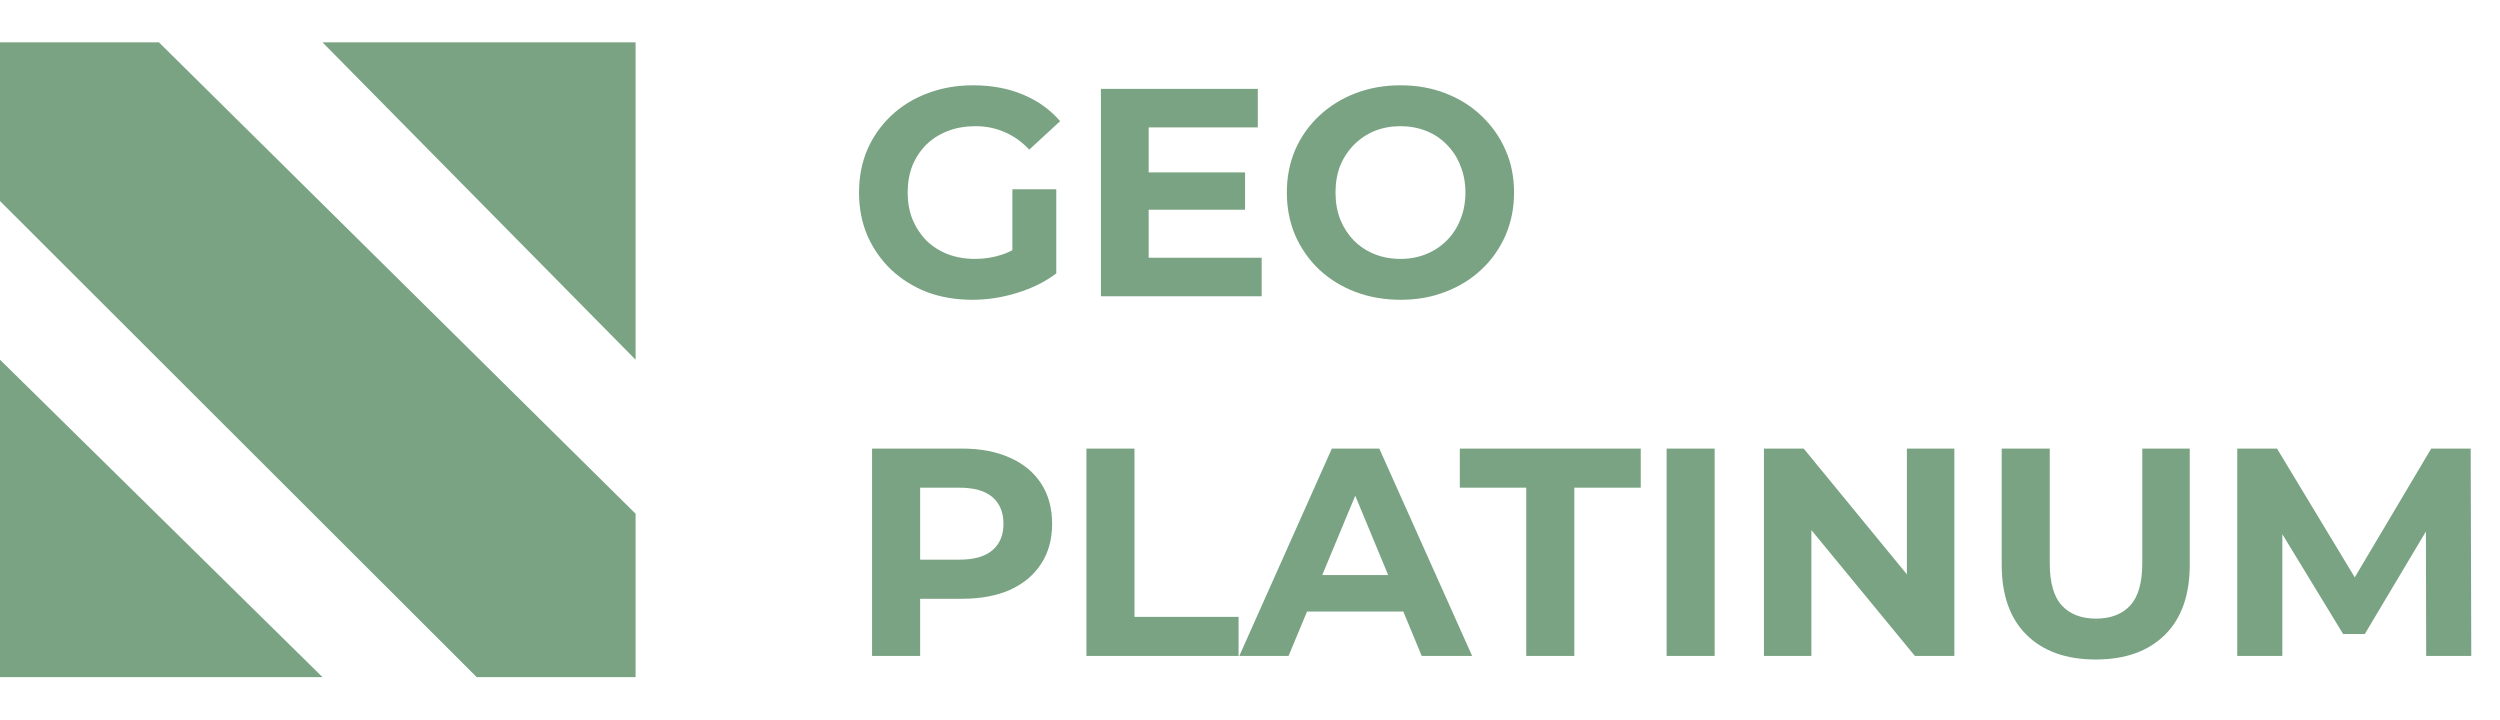
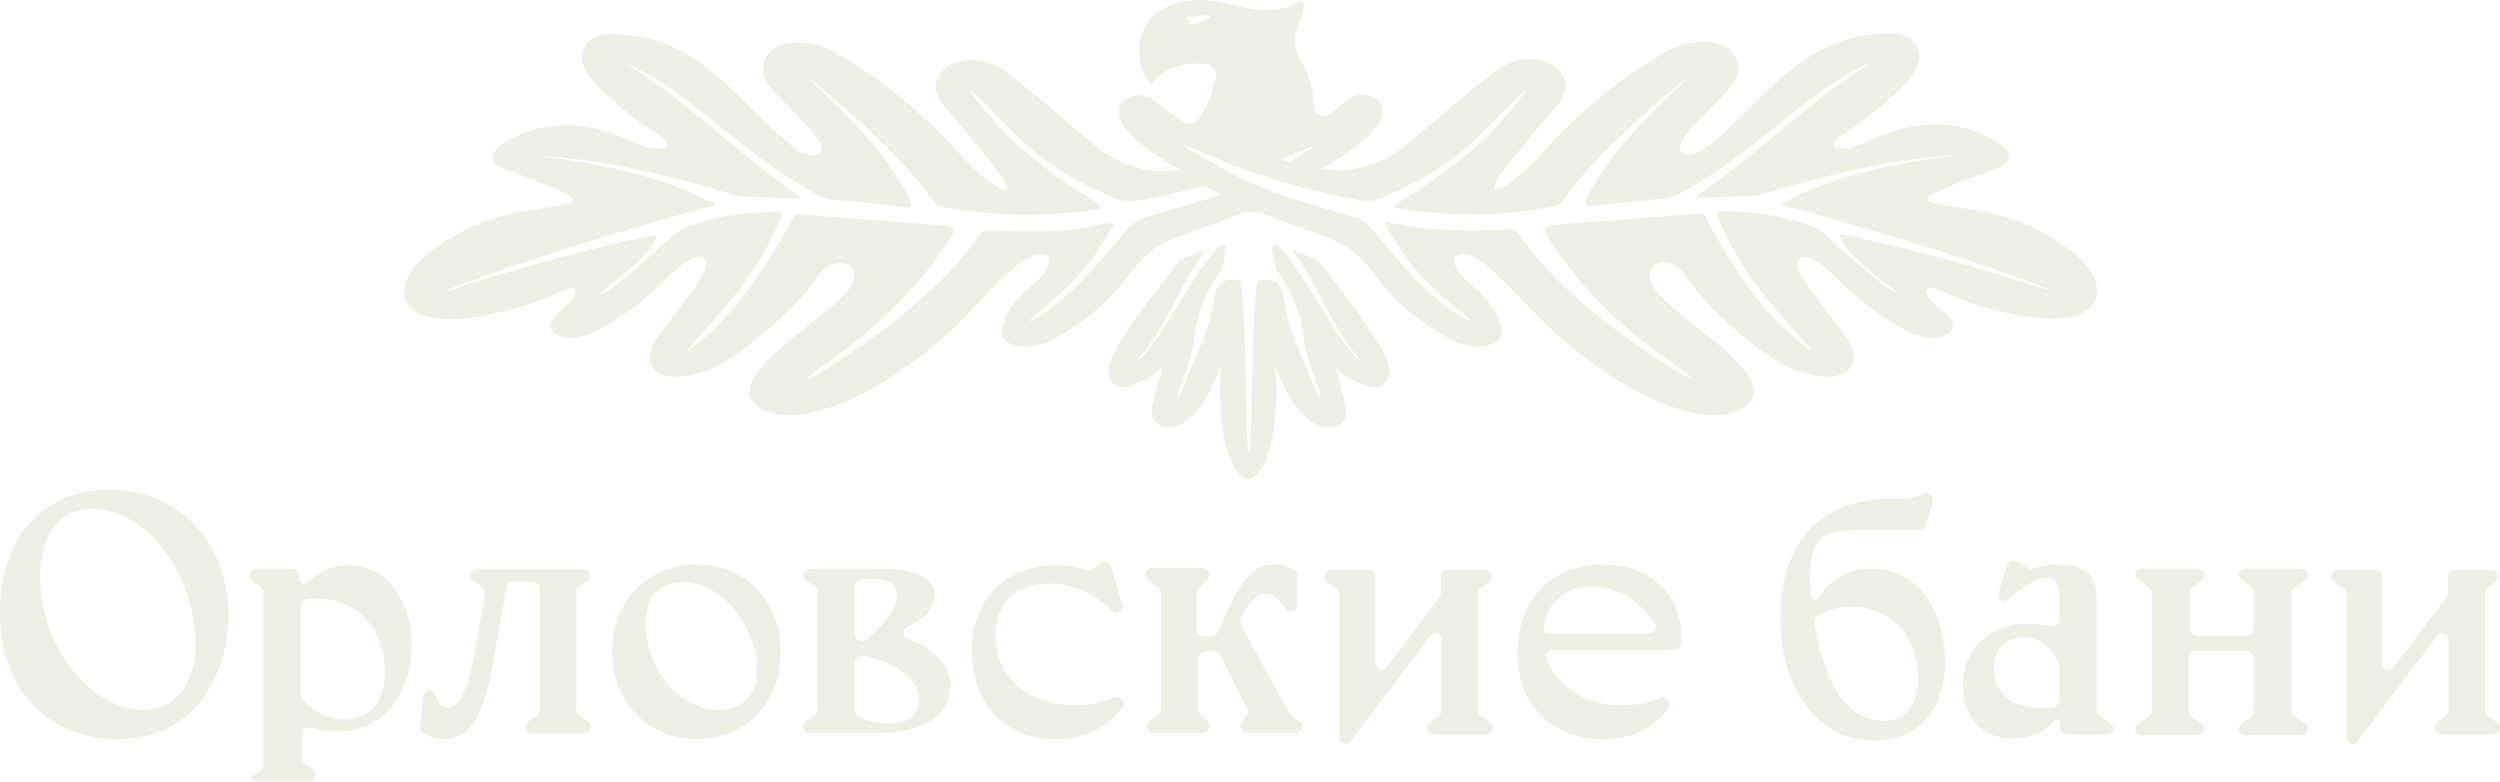
- <svg xmlns="http://www.w3.org/2000/svg" width="139" height="40" viewBox="0 0 139 40" fill="none">
-   <path d="M54.062 16.668C53.149 16.668 52.308 16.525 51.538 16.24C50.78 15.943 50.115 15.526 49.543 14.988C48.982 14.45 48.542 13.819 48.224 13.094C47.916 12.369 47.762 11.573 47.762 10.706C47.762 9.838 47.916 9.042 48.224 8.318C48.542 7.593 48.988 6.961 49.559 6.423C50.131 5.885 50.802 5.474 51.571 5.188C52.341 4.892 53.188 4.743 54.111 4.743C55.134 4.743 56.051 4.914 56.865 5.254C57.69 5.594 58.382 6.088 58.943 6.736L57.228 8.318C56.81 7.878 56.354 7.554 55.859 7.346C55.364 7.126 54.826 7.016 54.243 7.016C53.682 7.016 53.171 7.104 52.709 7.28C52.248 7.456 51.846 7.708 51.505 8.038C51.176 8.367 50.917 8.757 50.73 9.207C50.554 9.657 50.466 10.157 50.466 10.706C50.466 11.244 50.554 11.738 50.73 12.188C50.917 12.638 51.176 13.034 51.505 13.374C51.846 13.703 52.242 13.956 52.693 14.132C53.155 14.307 53.66 14.395 54.21 14.395C54.738 14.395 55.249 14.313 55.744 14.148C56.249 13.973 56.739 13.681 57.212 13.275L58.729 15.202C58.102 15.674 57.371 16.037 56.535 16.289C55.711 16.542 54.886 16.668 54.062 16.668ZM56.288 14.856V10.525H58.729V15.202L56.288 14.856ZM63.668 9.586H69.225V11.661H63.668V9.586ZM63.866 14.329H70.149V16.471H61.21V4.941H69.934V7.082H63.866V14.329ZM77.882 16.668C76.969 16.668 76.123 16.52 75.342 16.223C74.572 15.927 73.902 15.51 73.33 14.972C72.769 14.434 72.329 13.802 72.011 13.078C71.703 12.353 71.549 11.562 71.549 10.706C71.549 9.849 71.703 9.059 72.011 8.334C72.329 7.609 72.775 6.978 73.347 6.44C73.918 5.902 74.589 5.485 75.359 5.188C76.128 4.892 76.964 4.743 77.865 4.743C78.778 4.743 79.613 4.892 80.372 5.188C81.141 5.485 81.807 5.902 82.367 6.44C82.939 6.978 83.384 7.609 83.703 8.334C84.022 9.048 84.181 9.838 84.181 10.706C84.181 11.562 84.022 12.358 83.703 13.094C83.384 13.819 82.939 14.45 82.367 14.988C81.807 15.515 81.141 15.927 80.372 16.223C79.613 16.52 78.783 16.668 77.882 16.668ZM77.865 14.395C78.382 14.395 78.855 14.307 79.284 14.132C79.723 13.956 80.108 13.703 80.438 13.374C80.768 13.045 81.02 12.655 81.197 12.205C81.383 11.754 81.477 11.255 81.477 10.706C81.477 10.157 81.383 9.657 81.197 9.207C81.02 8.757 80.768 8.367 80.438 8.038C80.119 7.708 79.74 7.456 79.3 7.28C78.86 7.104 78.382 7.016 77.865 7.016C77.349 7.016 76.87 7.104 76.43 7.28C76.002 7.456 75.622 7.708 75.293 8.038C74.963 8.367 74.704 8.757 74.517 9.207C74.341 9.657 74.254 10.157 74.254 10.706C74.254 11.244 74.341 11.743 74.517 12.205C74.704 12.655 74.957 13.045 75.276 13.374C75.606 13.703 75.991 13.956 76.43 14.132C76.87 14.307 77.349 14.395 77.865 14.395ZM48.487 36.471V24.941H53.484C54.518 24.941 55.408 25.111 56.156 25.452C56.904 25.781 57.481 26.259 57.888 26.885C58.294 27.511 58.498 28.257 58.498 29.125C58.498 29.981 58.294 30.722 57.888 31.348C57.481 31.974 56.904 32.457 56.156 32.797C55.408 33.127 54.518 33.292 53.484 33.292H49.972L51.159 32.089V36.471H48.487ZM51.159 32.386L49.972 31.117H53.336C54.161 31.117 54.776 30.942 55.183 30.59C55.59 30.239 55.793 29.75 55.793 29.125C55.793 28.488 55.59 27.994 55.183 27.642C54.776 27.291 54.161 27.115 53.336 27.115H49.972L51.159 25.847V32.386ZM60.405 36.471V24.941H63.077V34.296H68.865V36.471H60.405ZM68.905 36.471L74.051 24.941H76.689L81.851 36.471H79.048L74.826 26.292H75.881L71.643 36.471H68.905ZM71.478 34L72.187 31.974H78.124L78.85 34H71.478ZM84.86 36.471V27.115H81.166V24.941H91.226V27.115H87.532V36.471H84.86ZM92.664 36.471V24.941H95.335V36.471H92.664ZM98.075 36.471V24.941H100.285L107.096 33.242H106.024V24.941H108.662V36.471H106.469L99.641 28.169H100.713V36.471H98.075ZM116.522 36.668C114.884 36.668 113.603 36.212 112.68 35.301C111.756 34.39 111.295 33.089 111.295 31.398V24.941H113.966V31.299C113.966 32.397 114.192 33.187 114.642 33.67C115.093 34.154 115.725 34.395 116.539 34.395C117.353 34.395 117.985 34.154 118.435 33.67C118.886 33.187 119.111 32.397 119.111 31.299V24.941H121.75V31.398C121.75 33.089 121.288 34.39 120.365 35.301C119.441 36.212 118.161 36.668 116.522 36.668ZM124.391 36.471V24.941H126.601L131.515 33.078H130.344L135.176 24.941H137.37L137.403 36.471H134.896L134.879 28.779H135.341L131.482 35.252H130.278L126.337 28.779H126.898V36.471H124.391Z" fill="#79A382" />
-   <path d="M35.339 2.353H17.929L35.339 20V2.353Z" fill="#79A382" />
-   <path d="M0 2.353H8.835L35.339 28.564V37.647H26.504L0 11.177V2.353Z" fill="#79A382" />
-   <path d="M0 37.647V20L17.929 37.647H0Z" fill="#79A382" />
+ <svg xmlns="http://www.w3.org/2000/svg" width="160" height="50" viewBox="0 0 160 50" fill="none">
+   <path d="M95.281 46.174L94.778 45.826C94.641 45.739 94.596 45.609 94.596 45.479V37.957C94.596 37.827 94.687 37.697 94.778 37.61L95.281 37.262C95.372 37.175 95.464 37.044 95.464 36.914C95.464 36.653 95.235 36.479 95.007 36.479H92.676C92.402 36.479 92.219 36.653 92.219 36.914V37.957C92.219 38.044 92.173 38.131 92.128 38.218L88.746 42.696C88.654 42.783 88.563 42.87 88.426 42.87C88.197 42.87 88.014 42.696 88.014 42.479V36.914C88.014 36.653 87.786 36.479 87.557 36.479H85.227C84.952 36.479 84.77 36.697 84.77 36.914C84.77 37.088 84.861 37.218 84.998 37.305L85.546 37.653C85.638 37.74 85.729 37.87 85.729 38.001V47.218C85.729 47.435 85.912 47.609 86.141 47.609C86.278 47.609 86.415 47.566 86.461 47.435L91.533 40.696C91.625 40.609 91.716 40.522 91.853 40.522C92.082 40.522 92.265 40.696 92.265 40.914V45.479C92.265 45.609 92.173 45.739 92.082 45.826L91.533 46.218C91.442 46.304 91.351 46.435 91.351 46.566C91.351 46.826 91.579 47 91.808 47H95.098C95.326 47 95.555 46.783 95.555 46.566C95.51 46.391 95.418 46.261 95.281 46.174Z" fill="#F0EFE5" />
+   <path d="M82.624 45.783C82.578 45.739 82.532 45.696 82.487 45.609L79.424 40.001C79.379 39.957 79.379 39.87 79.379 39.783C79.379 39.696 79.379 39.653 79.424 39.566C79.882 38.653 80.293 38.001 80.978 38.001C81.435 38.001 81.801 38.218 82.258 38.957C82.349 39.088 82.441 39.131 82.624 39.131C82.852 39.131 83.035 38.957 83.035 38.74V36.827C83.035 36.653 82.944 36.522 82.806 36.435C82.395 36.218 81.984 36.131 81.481 36.131C80.43 36.131 79.653 36.697 78.556 39.088L77.916 40.479C77.825 40.653 77.688 40.74 77.505 40.74H77.048C76.774 40.74 76.591 40.522 76.591 40.305V37.957C76.591 37.827 76.637 37.74 76.728 37.653L77.276 37.088C77.368 37.001 77.414 36.914 77.414 36.783C77.414 36.522 77.185 36.349 76.957 36.349H73.757C73.484 36.349 73.3 36.566 73.3 36.783C73.3 36.914 73.392 37.044 73.484 37.131L74.123 37.609C74.215 37.697 74.306 37.827 74.306 37.957V45.391C74.306 45.522 74.215 45.652 74.123 45.739L73.575 46.131C73.438 46.218 73.392 46.348 73.392 46.478C73.392 46.739 73.621 46.913 73.849 46.913H76.957C77.231 46.913 77.414 46.696 77.414 46.478C77.414 46.348 77.368 46.218 77.276 46.131L76.82 45.739C76.728 45.652 76.683 45.522 76.683 45.391V42.131C76.683 41.87 76.911 41.696 77.139 41.696H77.688C77.871 41.696 78.053 41.783 78.099 41.957L79.836 45.391C79.882 45.435 79.882 45.522 79.882 45.566C79.882 45.652 79.836 45.739 79.79 45.826L79.47 46.218C79.424 46.304 79.379 46.391 79.379 46.478C79.379 46.739 79.607 46.913 79.836 46.913H82.898C83.172 46.913 83.355 46.696 83.355 46.478C83.355 46.348 83.309 46.261 83.218 46.174C82.944 46.087 82.806 45.913 82.624 45.783Z" fill="#F0EFE5" />
+   <path d="M135.087 46.304L134.355 45.783C134.264 45.696 134.172 45.566 134.172 45.435V38.218C134.172 37.044 133.715 36.131 131.659 36.131C131.156 36.131 130.608 36.218 130.151 36.392C130.105 36.392 130.059 36.435 130.014 36.435C129.922 36.435 129.831 36.392 129.739 36.349L129.191 35.958C129.1 35.914 129.008 35.87 128.917 35.87C128.734 35.87 128.551 36.001 128.46 36.175L127.866 38.044C127.866 38.088 127.866 38.131 127.866 38.131C127.866 38.305 128.049 38.479 128.232 38.479C128.323 38.479 128.414 38.435 128.46 38.392C129.648 37.392 130.516 36.957 130.973 36.957C131.613 36.957 131.796 37.349 131.796 38.435V39.653C131.796 39.914 131.567 40.088 131.339 40.088C131.293 40.088 131.293 40.088 131.248 40.088C130.745 39.957 130.196 39.914 129.648 39.914C127.317 39.914 125.626 41.609 125.626 43.827C125.626 45.957 126.86 47.261 128.825 47.261C130.014 47.261 130.882 46.826 131.522 46.087C131.567 46.044 131.613 46.044 131.659 46.044C131.75 46.044 131.842 46.131 131.842 46.218V46.522V46.566C131.842 46.826 132.07 47 132.299 47H134.858C135.087 47 135.269 46.826 135.269 46.609C135.269 46.479 135.178 46.391 135.087 46.304ZM131.796 43.261V44.827C131.796 45.044 131.613 45.218 131.385 45.261C131.11 45.304 130.836 45.304 130.608 45.304C128.551 45.304 127.592 44.131 127.592 42.696C127.592 41.566 128.46 40.783 129.419 40.783C130.379 40.783 131.202 41.305 131.613 42.131C131.842 42.566 131.796 42.783 131.796 43.261Z" fill="#F0EFE5" />
+   <path d="M119.78 36.392C118.226 36.392 117.083 37.132 116.398 38.218C116.352 38.305 116.261 38.349 116.169 38.349C116.032 38.349 115.895 38.218 115.895 38.088C115.621 34.349 116.535 33.914 119.003 33.914H122.796C123.024 33.914 123.162 33.784 123.253 33.61L123.71 32.088C123.71 32.045 123.71 32.045 123.71 32.001C123.71 31.741 123.481 31.567 123.253 31.567C123.162 31.567 123.116 31.567 123.07 31.61C122.978 31.654 122.887 31.697 122.75 31.741C122.339 31.914 122.339 31.914 121.882 31.914H121.059C116.626 31.914 113.93 34.566 113.93 39.653C113.93 43.001 115.666 47.392 119.962 47.392C122.842 47.392 124.487 45.305 124.487 42.392C124.395 38.566 122.476 36.392 119.78 36.392ZM120.557 46.131C117.952 46.131 116.718 43.348 116.123 39.87C116.123 39.827 116.123 39.827 116.123 39.783C116.123 39.609 116.215 39.479 116.352 39.392C116.855 39.088 117.586 38.827 118.5 38.827C120.968 38.827 122.75 40.696 122.75 43.348C122.796 45.174 121.836 46.131 120.557 46.131Z" fill="#F0EFE5" />
+   <path d="M22.345 36.175C21.157 36.175 20.288 36.697 19.694 37.262C19.648 37.305 19.557 37.349 19.465 37.349C19.283 37.349 19.146 37.218 19.146 37.044V36.827C19.146 36.61 18.963 36.392 18.689 36.392H16.404C16.129 36.392 15.947 36.61 15.947 36.827C15.947 36.957 16.038 37.088 16.129 37.175L16.678 37.566C16.769 37.653 16.86 37.783 16.86 37.914V47.261V48.956C16.86 49.087 16.769 49.217 16.678 49.304L16.129 49.696C16.084 49.739 16.038 49.739 16.038 49.782C16.038 49.826 16.084 49.826 16.084 49.869C16.129 49.913 16.175 49.913 16.221 49.956C16.221 49.956 16.221 49.956 16.266 49.956C16.312 49.956 16.358 50 16.404 50C16.404 50 16.404 50 16.449 50H18.78H19.74C19.968 50 20.197 49.782 20.197 49.565C20.197 49.435 20.105 49.261 20.014 49.217L19.511 48.87C19.374 48.782 19.328 48.652 19.328 48.522V47C19.328 46.739 19.557 46.565 19.785 46.565C19.831 46.565 19.877 46.565 19.922 46.565C20.425 46.739 21.019 46.826 21.613 46.826C24.356 46.826 26.366 44.696 26.366 41.088C26.275 38.609 24.858 36.175 22.345 36.175ZM22.162 46.044C20.928 46.044 19.922 45.479 19.328 44.696C19.283 44.609 19.237 44.522 19.237 44.435V38.783C19.237 38.566 19.42 38.349 19.648 38.349C19.831 38.305 20.105 38.305 20.334 38.305C22.847 38.305 24.63 40.261 24.63 43C24.63 45 23.624 46.044 22.162 46.044Z" fill="#F0EFE5" />
+   <path d="M147.294 36.392H143.684C143.456 36.392 143.273 36.566 143.273 36.783C143.273 36.914 143.318 37.001 143.41 37.044L144.095 37.609C144.186 37.696 144.233 37.783 144.233 37.914V40.261C144.233 40.479 144.004 40.696 143.776 40.696H140.622C140.348 40.696 140.165 40.479 140.165 40.261V37.914C140.165 37.783 140.211 37.696 140.302 37.609L140.988 37.088C141.079 37.001 141.125 36.914 141.125 36.783C141.125 36.566 140.942 36.392 140.713 36.392H137.057C136.829 36.392 136.646 36.566 136.646 36.783C136.646 36.914 136.692 37.044 136.829 37.088L137.56 37.609C137.651 37.696 137.743 37.827 137.743 37.957V45.479C137.743 45.609 137.651 45.783 137.56 45.826L136.829 46.348C136.737 46.435 136.646 46.522 136.646 46.652C136.646 46.87 136.829 47.044 137.057 47.044H140.668C140.896 47.044 141.079 46.87 141.079 46.652C141.079 46.522 141.033 46.435 140.942 46.348L140.256 45.826C140.165 45.739 140.074 45.609 140.074 45.479V42.087C140.074 41.827 140.256 41.653 140.531 41.653H143.776C144.004 41.653 144.233 41.827 144.233 42.087V45.522C144.233 45.652 144.186 45.739 144.095 45.826L143.41 46.348C143.318 46.435 143.273 46.522 143.273 46.652C143.273 46.87 143.456 47.044 143.684 47.044H147.294C147.523 47.044 147.706 46.87 147.706 46.652C147.706 46.522 147.66 46.435 147.568 46.348L146.837 45.826C146.746 45.739 146.654 45.609 146.654 45.479V37.957C146.654 37.827 146.746 37.696 146.837 37.609L147.568 37.088C147.66 37.001 147.751 36.914 147.751 36.783C147.66 36.566 147.477 36.392 147.294 36.392Z" fill="#F0EFE5" />
+   <path d="M159.722 46.174L159.22 45.826C159.082 45.739 159.036 45.609 159.036 45.479V37.957C159.036 37.827 159.128 37.697 159.22 37.61L159.722 37.262C159.813 37.175 159.905 37.044 159.905 36.914C159.905 36.653 159.676 36.479 159.448 36.479H157.117C156.843 36.479 156.66 36.653 156.66 36.914V37.957C156.66 38.044 156.614 38.131 156.569 38.218L153.187 42.696C153.095 42.783 153.004 42.87 152.867 42.87C152.638 42.87 152.456 42.696 152.456 42.479V36.914C152.456 36.653 152.227 36.479 151.999 36.479H149.668C149.394 36.479 149.211 36.697 149.211 36.914C149.211 37.088 149.302 37.218 149.439 37.305L149.988 37.653C150.079 37.74 150.17 37.87 150.17 38.001V47.218C150.17 47.435 150.353 47.609 150.582 47.609C150.719 47.609 150.856 47.566 150.902 47.435L155.975 40.696C156.066 40.609 156.157 40.522 156.295 40.522C156.523 40.522 156.706 40.696 156.706 40.914V45.479C156.706 45.609 156.614 45.739 156.523 45.826L155.975 46.218C155.883 46.304 155.792 46.435 155.792 46.566C155.792 46.826 156.02 47 156.249 47H159.539C159.768 47 159.996 46.783 159.996 46.566C159.95 46.391 159.859 46.261 159.722 46.174Z" fill="#F0EFE5" />
+   <path d="M7.038 31.349C2.514 31.349 0 34.609 0 39.218C0 44.044 2.971 47.304 7.632 47.304C12.156 47.304 14.624 43.565 14.624 39.305C14.579 34.74 11.517 31.349 7.038 31.349ZM9.186 45.435C5.941 45.435 2.559 41.522 2.559 36.87C2.559 34.131 3.885 32.566 5.895 32.566C9.414 32.566 12.522 36.827 12.522 41.261C12.522 43.826 11.151 45.435 9.186 45.435Z" fill="#F0EFE5" />
+   <path d="M37.616 46.174L37.068 45.783C36.977 45.696 36.885 45.565 36.885 45.435V37.914C36.885 37.74 36.977 37.61 37.068 37.566L37.571 37.218C37.708 37.131 37.753 37.001 37.753 36.87C37.753 36.61 37.525 36.436 37.296 36.436H30.578C30.304 36.436 30.121 36.653 30.121 36.87C30.121 37.001 30.213 37.131 30.304 37.218H30.35L30.852 37.566C30.944 37.653 31.035 37.783 31.035 37.914C31.035 37.957 31.035 37.957 31.035 38.001L30.35 41.957C30.03 43.653 29.481 45.305 28.704 45.305C28.293 45.305 28.065 45.044 27.836 44.435C27.791 44.305 27.653 44.174 27.471 44.174C27.288 44.174 27.105 44.305 27.105 44.479L26.877 46.478V46.522C26.877 46.652 26.922 46.783 27.014 46.826C27.334 47.131 27.836 47.304 28.385 47.304C30.258 47.304 30.99 45.609 31.584 42.218L32.406 37.653V37.61C32.452 37.392 32.635 37.218 32.863 37.218H33.869C34.371 37.218 34.554 37.349 34.554 37.827V45.435C34.554 45.565 34.463 45.696 34.371 45.783L33.823 46.174C33.732 46.261 33.64 46.391 33.64 46.522C33.64 46.783 33.869 46.956 34.097 46.956H37.342C37.616 46.956 37.799 46.739 37.799 46.522C37.799 46.391 37.753 46.261 37.616 46.174Z" fill="#F0EFE5" />
+   <path d="M44.604 36.131C41.451 36.131 39.166 38.435 39.166 41.74C39.166 44.957 41.542 47.304 44.558 47.304C47.758 47.304 49.951 44.957 49.951 41.87C49.997 38.305 47.575 36.131 44.604 36.131ZM45.975 45.435C43.507 45.435 41.314 42.827 41.314 39.827C41.314 38.088 42.319 37.262 43.781 37.262C46.112 37.262 48.443 40.001 48.443 42.87C48.443 44.609 47.438 45.435 45.975 45.435Z" fill="#F0EFE5" />
+   <path d="M71.425 44.609C71.38 44.609 71.288 44.609 71.243 44.652C70.466 45 69.643 45.131 68.729 45.131C65.895 45.131 63.702 43.348 63.702 40.696C63.702 38.74 64.89 37.349 67.084 37.349C68.455 37.349 69.78 37.783 71.151 39.088C71.243 39.175 71.334 39.218 71.425 39.218C71.654 39.218 71.837 39.044 71.837 38.827C71.837 38.783 71.837 38.783 71.837 38.74L71.105 36.262C71.06 36.088 70.877 35.957 70.648 35.957C70.557 35.957 70.42 36.001 70.374 36.044L69.963 36.392C69.871 36.479 69.78 36.522 69.643 36.522C69.597 36.522 69.552 36.522 69.506 36.479C68.912 36.262 68.272 36.175 67.678 36.175C64.25 36.175 62.194 38.392 62.194 41.696C62.194 44.87 64.113 47.304 67.586 47.304C69.414 47.304 70.831 46.609 71.837 45.261C71.882 45.174 71.928 45.087 71.928 45C71.837 44.783 71.654 44.609 71.425 44.609Z" fill="#F0EFE5" />
+   <path d="M58.04 40.827C57.902 40.783 57.811 40.653 57.811 40.479C57.811 40.348 57.902 40.218 57.994 40.175C58.999 39.653 59.822 39.001 59.822 38.131C59.822 36.87 58.542 36.392 55.937 36.392H51.87C51.596 36.392 51.413 36.61 51.413 36.827C51.413 36.957 51.504 37.088 51.596 37.175L52.144 37.522C52.281 37.609 52.327 37.74 52.327 37.87V45.391C52.327 45.522 52.236 45.652 52.144 45.739L51.596 46.131C51.459 46.218 51.413 46.348 51.413 46.478C51.413 46.739 51.642 46.913 51.87 46.913H56.349C58.816 46.913 60.827 45.957 60.827 43.827C60.827 42.566 59.685 41.479 58.04 40.827ZM54.703 37.566C54.703 37.175 55.115 37.044 55.709 37.044C56.76 37.044 57.4 37.305 57.4 38.088C57.4 38.957 56.714 39.827 55.48 40.913C55.389 41 55.297 41.044 55.16 41.044C54.886 41.044 54.703 40.827 54.703 40.609V37.566ZM56.943 46.304C56.211 46.304 55.526 46.174 54.932 45.87C54.795 45.783 54.703 45.652 54.703 45.479V42.392C54.703 42.131 54.932 41.957 55.16 41.957C55.206 41.957 55.252 41.957 55.297 41.957C57.445 42.479 58.816 43.522 58.816 44.739C58.816 45.826 58.04 46.304 56.943 46.304Z" fill="#F0EFE5" />
+   <path d="M102.597 36.131C98.986 36.131 97.112 38.696 97.112 41.827C97.112 44.913 99.169 47.304 102.597 47.304C104.425 47.304 105.796 46.652 106.755 45.348C106.801 45.261 106.847 45.174 106.847 45.087C106.847 44.826 106.618 44.652 106.39 44.652C106.344 44.652 106.253 44.652 106.207 44.696C105.476 45 104.699 45.131 103.693 45.131C101.5 45.131 99.718 44 98.986 42.175C98.986 42.131 98.941 42.087 98.941 42.044C98.941 41.783 99.169 41.609 99.397 41.609H107.167C107.395 41.609 107.578 41.435 107.624 41.175C107.624 41.131 107.624 41.131 107.624 41.088C107.715 38.479 106.024 36.131 102.597 36.131ZM105.476 40.566H99.26C98.986 40.566 98.803 40.348 98.803 40.131C98.803 40.131 98.803 40.131 98.803 40.088C98.986 38.653 100.129 37.522 101.865 37.522C103.602 37.522 104.927 38.479 105.887 39.87C105.933 39.957 105.978 40.044 105.978 40.131C105.978 40.348 105.75 40.566 105.476 40.566Z" fill="#F0EFE5" />
+   <path d="M123.347 18.437C123.484 18.35 123.849 18.393 124.535 18.741C126.317 19.654 132.761 21.567 134.041 19.35C134.132 19.176 134.178 19.002 134.223 18.785C134.315 17.263 132.67 16.089 131.481 15.307C130.065 14.394 128.237 13.698 125.815 13.35C123.072 12.959 122.204 12.916 125.586 11.611C126.363 11.307 127.14 11.046 127.368 10.916C128.968 10.438 128.877 9.829 127.825 9.09C125.632 7.742 123.21 7.655 120.559 8.612C119.736 8.916 118.502 9.698 117.588 9.438C116.766 9.22 118.594 8.22 118.776 8.046C119.462 7.568 120.102 7.046 120.742 6.481C121.793 5.525 123.484 4.134 122.57 2.786C122.204 2.221 121.29 2.003 119.736 2.221C117.543 2.438 115.669 3.525 114.024 4.96C112.196 6.568 111.145 7.959 109.042 9.568C108.448 9.872 108.082 9.916 107.854 9.872C106.849 9.568 108.402 8.046 108.722 7.699C108.951 7.481 109.134 7.264 109.362 7.046C110.185 6.177 111.099 5.481 111.236 4.612C111.419 3.481 110.413 2.264 107.854 2.829C106.711 3.09 106.026 3.699 105.112 4.264C103.147 5.438 101.41 7.003 99.719 8.698C98.851 9.568 98.028 10.611 97.023 11.394C96.109 12.133 95.058 12.611 95.972 11.264C96.109 11.003 96.337 10.785 96.383 10.698C97.114 9.785 97.846 8.872 98.622 7.959C99.537 6.829 100.816 5.916 99.902 4.655C99.674 4.351 99.353 4.09 98.942 3.96C97.525 3.481 96.383 4.003 95.378 4.786C93.641 6.133 91.813 7.786 90.076 9.22C88.979 10.133 87.837 10.611 86.694 10.829C86.1 10.959 85.369 10.916 84.592 10.829C84.546 10.829 84.546 10.829 84.592 10.829C86.191 9.872 88.888 8.177 88.431 6.742C88.248 6.133 87.014 5.699 86.1 6.481C85.734 6.786 85.415 7.046 85.095 7.264C84.683 7.568 84.09 7.307 84.09 6.829C84.043 5.307 83.587 4.481 83.084 3.525C82.81 2.96 82.81 2.264 83.084 1.699C83.312 1.221 83.45 0.699 83.45 0.221C83.45 0.134 83.312 0.047 83.221 0.09C82.993 0.221 82.535 0.438 81.942 0.569C79.656 1.003 78.148 -0.431 75.589 0.134C72.344 0.829 72.527 4.134 73.624 5.307C73.669 5.394 73.807 5.351 73.852 5.264C74.583 4.177 76.092 4.003 77.188 4.09C77.554 4.134 77.874 4.481 77.828 4.829C77.737 5.438 77.508 6.438 76.686 7.655C76.503 7.916 76.092 8.003 75.817 7.829C75.223 7.481 74.629 7.046 73.989 6.525C73.075 5.742 71.887 6.177 71.659 6.786C71.202 8.264 73.898 9.916 75.498 10.872C74.766 10.959 74.035 11.003 73.395 10.872C72.253 10.655 71.11 10.177 70.013 9.264C68.277 7.829 66.448 6.177 64.712 4.829C63.707 4.047 62.564 3.525 61.147 4.003C60.736 4.134 60.416 4.394 60.188 4.699C59.319 6.003 60.553 6.873 61.467 8.003C62.199 8.916 62.93 9.829 63.707 10.742C63.798 10.872 63.981 11.09 64.118 11.307C64.986 12.655 63.981 12.133 63.067 11.437C62.107 10.655 61.284 9.655 60.37 8.742C58.679 7.046 56.897 5.481 54.978 4.307C54.064 3.742 53.378 3.134 52.236 2.873C49.676 2.308 48.671 3.525 48.853 4.655C48.991 5.525 49.905 6.177 50.727 7.09C50.956 7.307 51.139 7.525 51.367 7.742C51.687 8.09 53.241 9.611 52.236 9.916C52.007 10.003 51.642 9.916 51.047 9.611C48.945 8.003 47.894 6.612 46.066 5.003C44.375 3.525 42.547 2.482 40.353 2.264C38.799 2.047 37.885 2.264 37.52 2.829C36.606 4.177 38.251 5.568 39.348 6.525C39.988 7.09 40.627 7.612 41.313 8.09C41.541 8.22 43.324 9.264 42.501 9.481C41.587 9.742 40.399 8.959 39.531 8.655C36.88 7.699 34.458 7.785 32.264 9.133C31.213 9.872 31.122 10.481 32.721 10.959C32.95 11.046 33.727 11.351 34.504 11.655C37.885 12.959 37.017 13.003 34.275 13.394C31.853 13.742 30.07 14.437 28.608 15.35C27.42 16.133 25.775 17.307 25.866 18.828C25.866 19.046 25.912 19.22 26.049 19.393C27.328 21.611 33.772 19.698 35.555 18.785C36.24 18.48 36.56 18.393 36.743 18.48C37.2 18.828 35.874 19.872 35.646 20.089C35.189 20.567 34.915 21.089 35.737 21.48C36.834 22.002 38.342 21.219 39.85 20.176C40.719 19.567 41.587 18.872 42.273 18.22C42.593 17.915 44.512 15.785 45.152 16.654C45.472 17.089 44.421 18.48 44.101 18.872C43.37 19.828 42.684 20.785 41.953 21.741C40.627 24.089 43.05 24.654 45.609 23.567C47.483 22.741 51.047 19.611 52.144 17.959C53.469 15.698 56.029 17.089 53.744 19.176C51.962 20.828 46.889 24.002 48.168 25.654C49.676 27.567 53.972 26.262 57.491 23.828C61.239 21.263 61.879 19.959 64.666 17.35C66.906 15.263 68.185 16.524 66.083 18.22C64.209 19.785 63.615 21.48 64.575 21.958C65.489 22.393 66.54 22.176 67.591 21.611C69.191 20.785 70.882 19.306 71.613 18.393C72.435 17.394 73.167 16.35 74.081 15.785C75.452 15.002 77.051 14.611 79.199 13.742C79.794 13.524 80.479 13.524 81.027 13.742C83.175 14.611 84.775 15.002 86.146 15.785C87.106 16.35 87.837 17.394 88.614 18.393C89.345 19.306 91.036 20.785 92.635 21.611C93.641 22.132 94.692 22.393 95.652 21.958C96.612 21.48 96.063 19.785 94.144 18.22C92.041 16.481 93.321 15.263 95.56 17.35C98.302 19.959 98.988 21.219 102.735 23.828C106.254 26.262 110.596 27.567 112.059 25.654C113.338 24.045 108.22 20.828 106.483 19.176C104.244 17.089 106.757 15.655 108.082 17.959C109.179 19.611 112.698 22.785 114.618 23.567C117.177 24.654 119.553 24.089 118.274 21.741C117.543 20.785 116.857 19.828 116.126 18.872C115.852 18.48 114.755 17.133 115.075 16.654C115.714 15.785 117.634 17.915 117.954 18.22C118.639 18.872 119.508 19.567 120.376 20.176C121.93 21.219 123.392 22.045 124.489 21.48C125.266 21.089 125.038 20.567 124.581 20.089C124.215 19.828 122.89 18.785 123.347 18.437ZM76.274 1.612L75.909 1.134C77.691 0.829 78.057 1.003 76.274 1.612ZM81.942 10.22C83.952 9.394 85.369 8.698 82.444 10.394L81.942 10.22ZM78.148 12.437C77.28 12.742 76.274 13.046 74.949 13.437C72.481 14.176 72.847 13.829 71.339 15.611C69.876 17.35 68.505 18.872 66.997 19.915C65.718 20.785 65.489 20.785 66.586 19.872C68.094 18.654 69.465 17.35 70.425 15.785C71.659 13.872 71.521 14.176 70.013 14.481C68.505 14.785 66.586 14.872 64.666 14.785C62.381 14.742 63.204 14.481 61.833 16.176C59.639 18.872 56.531 21.263 53.149 23.437C51.459 24.523 51.047 24.567 53.013 23.176C56.303 20.828 58.588 18.48 60.188 16.176C61.239 14.655 61.513 14.524 59.868 14.394C57.126 14.176 54.795 14.002 52.053 13.785C50.59 13.655 51.002 13.524 50.316 14.742C48.534 17.872 46.843 20.089 45.152 21.567C43.644 22.871 43.644 22.785 44.923 21.35C46.706 19.393 48.534 17.22 49.63 14.698C50.133 13.524 50.316 13.524 49.036 13.568C47.711 13.611 46.203 13.829 44.878 14.22C44.009 14.481 43.644 14.568 42.958 15.176C41.77 16.263 40.582 17.35 39.256 18.35C38.662 18.828 37.748 19.263 39.119 18.176C40.216 17.307 41.359 16.437 41.907 15.437C42.136 15.002 42.044 15.002 41.45 15.133C37.565 15.959 33.041 17.176 28.837 18.567C28.791 18.567 28.699 18.611 28.654 18.611C28.471 18.654 28.471 18.611 28.608 18.567C28.654 18.524 28.745 18.524 28.791 18.48C33.818 16.567 39.256 14.915 44.786 13.394C45.929 13.089 46.066 13.176 44.923 12.655C41.861 11.177 38.205 10.438 34.321 9.959C37.383 10.133 41.084 10.698 46.432 12.307C47.3 12.568 47.437 12.611 48.351 12.611C48.762 12.611 49.219 12.655 49.676 12.655C51.824 12.742 51.55 12.872 49.996 11.742C46.569 9.22 44.421 6.829 40.079 4.09C43.598 5.481 46.843 9.22 51.413 11.959C52.876 12.829 52.647 12.698 54.932 12.916C55.343 12.959 55.755 13.002 56.166 13.046C58.451 13.263 58.862 13.785 57.628 11.655C56.029 8.959 53.515 6.742 51.55 4.786C54.064 6.916 56.897 9.22 59.045 11.959C60.096 13.307 59.639 13.176 61.467 13.437C64.164 13.829 66.632 13.785 68.871 13.568C70.836 13.35 70.927 13.437 69.511 12.524C66.403 10.611 64.575 8.872 63.295 7.351C61.559 5.307 61.787 5.351 63.57 7.177C65.215 8.872 66.86 10.655 70.287 12.22C71.796 12.872 71.841 13.046 73.395 12.742C74.446 12.524 75.68 12.264 77.051 11.872C77.463 12.046 77.783 12.264 78.148 12.437ZM120.65 18.307C119.371 17.307 118.137 16.263 116.948 15.133C116.263 14.524 115.897 14.437 115.029 14.176C113.704 13.785 112.196 13.568 110.87 13.524C109.591 13.481 109.773 13.481 110.276 14.655C111.373 17.176 113.247 19.393 114.984 21.306C116.263 22.698 116.263 22.828 114.755 21.524C113.018 20.046 111.327 17.828 109.591 14.698C108.905 13.481 109.271 13.611 107.854 13.742C105.112 13.959 102.781 14.133 100.039 14.35C98.394 14.481 98.668 14.611 99.719 16.133C101.319 18.48 103.604 20.828 106.894 23.132C108.859 24.523 108.448 24.48 106.757 23.393C103.375 21.263 100.267 18.828 98.074 16.133C96.703 14.437 97.525 14.655 95.241 14.742C93.321 14.785 91.402 14.698 89.893 14.437C88.385 14.133 88.248 13.829 89.482 15.742C90.487 17.307 91.813 18.611 93.321 19.828C94.464 20.698 94.189 20.741 92.91 19.872C91.402 18.828 90.03 17.307 88.568 15.568C87.06 13.785 87.471 14.133 84.958 13.394C81.393 12.35 80.159 11.872 78.103 10.698C73.532 8.133 76.594 9.698 79.245 10.698C82.124 11.742 84.546 12.35 86.374 12.698C87.928 13.003 87.928 12.872 89.482 12.177C92.955 10.655 94.555 8.829 96.2 7.133C97.983 5.307 98.165 5.264 96.474 7.307C95.195 8.829 93.367 10.524 90.259 12.481C88.797 13.394 88.934 13.307 90.899 13.524C93.138 13.785 95.606 13.829 98.302 13.394C100.13 13.133 99.674 13.263 100.724 11.916C102.872 9.177 105.706 6.873 108.22 4.742C106.3 6.699 103.741 8.916 102.141 11.611C100.907 13.698 101.364 13.176 103.604 13.003C104.015 12.959 104.426 12.916 104.838 12.872C107.077 12.611 106.894 12.785 108.357 11.916C112.973 9.177 116.171 5.438 119.691 4.047C115.349 6.829 113.201 9.22 109.773 11.698C108.22 12.829 107.945 12.698 110.093 12.611C110.55 12.611 111.007 12.568 111.419 12.568C112.333 12.524 112.47 12.524 113.338 12.263C118.685 10.655 122.387 10.09 125.449 9.916C121.564 10.394 117.954 11.133 114.846 12.611C113.704 13.176 113.841 13.046 114.984 13.35C120.513 14.915 125.952 16.524 130.979 18.437C131.024 18.48 131.116 18.48 131.161 18.524C131.299 18.567 131.299 18.611 131.116 18.567C131.07 18.567 130.979 18.524 130.933 18.524C126.729 17.133 122.204 15.915 118.319 15.089C117.771 14.959 117.634 14.959 117.862 15.394C118.411 16.35 119.553 17.263 120.65 18.133C122.158 19.22 121.29 18.785 120.65 18.307Z" fill="#F0EFE5" />
+   <path d="M86.101 26.697C86.284 26.175 86.01 25.567 85.827 24.828C85.781 24.654 85.736 24.48 85.69 24.263C85.69 24.176 85.552 23.871 85.461 23.523C85.827 23.871 86.238 24.132 86.695 24.349C87.564 24.828 88.157 24.871 88.523 24.61C88.934 24.306 88.98 23.915 88.889 23.48C88.706 22.523 87.929 21.567 87.427 20.741C86.787 19.741 84.319 16.611 84.319 16.611C84.319 16.611 83.908 16.48 83.633 16.35C83.496 16.307 83.359 16.22 83.222 16.176L82.719 15.959C82.719 15.959 82.811 16.176 83.085 16.567C84.365 18.437 84.867 19.959 86.193 21.915C86.695 22.654 87.015 22.958 87.061 23.045C87.061 23.132 86.695 22.915 86.056 22.002C85.05 20.611 84.136 18.828 82.902 17.089C82.445 16.48 82.171 16.046 81.805 15.741C81.622 15.568 81.348 15.741 81.394 15.959C81.485 16.48 81.622 17.176 81.714 17.306C82.034 17.698 82.354 18.263 82.628 18.828C83.039 19.654 83.268 20.524 83.405 21.437C83.542 22.567 83.908 23.567 84.273 24.61C84.73 25.741 84.456 25.61 84.136 24.784C83.45 23.089 82.491 21.306 82.217 19.437C82.079 18.437 81.805 18.089 81.577 18.002C81.44 17.959 80.48 17.698 80.434 18.133C80.16 20.524 80.114 24.654 80.069 27.306C80.069 28.088 79.977 29.001 79.931 29.001C79.886 28.958 79.794 28.045 79.794 27.306C79.749 24.654 79.703 20.524 79.429 18.133C79.429 17.698 78.423 17.959 78.286 18.002C78.058 18.089 77.783 18.437 77.646 19.437C77.372 21.306 76.367 23.089 75.727 24.784C75.407 25.61 75.178 25.697 75.59 24.61C76.001 23.567 76.321 22.567 76.458 21.437C76.595 20.524 76.824 19.654 77.235 18.828C77.509 18.263 77.829 17.698 78.149 17.306C78.24 17.176 78.378 16.48 78.469 15.959C78.515 15.741 78.24 15.568 78.058 15.741C77.692 16.089 77.418 16.48 76.961 17.089C75.727 18.828 74.813 20.611 73.808 22.002C73.122 22.915 72.757 23.132 72.802 23.045C72.802 22.958 73.168 22.654 73.671 21.915C74.996 19.959 75.498 18.437 76.778 16.567C77.052 16.176 77.144 15.959 77.144 15.959L76.641 16.176C76.549 16.22 76.412 16.263 76.23 16.35C75.91 16.48 75.544 16.611 75.544 16.611C75.544 16.611 73.076 19.741 72.436 20.741C71.934 21.567 71.157 22.523 70.974 23.48C70.882 23.915 70.974 24.349 71.34 24.61C71.705 24.871 72.254 24.828 73.168 24.349C73.625 24.132 74.036 23.871 74.401 23.523C74.31 23.871 74.219 24.176 74.173 24.263C74.127 24.436 74.082 24.61 74.036 24.828C73.853 25.567 73.579 26.175 73.762 26.697C73.945 27.132 74.356 27.436 74.95 27.349C76.595 27.132 77.646 24.697 78.149 23.436C78.149 23.654 78.103 23.915 78.103 24.132C78.012 25.567 78.103 30.132 79.886 30.697C81.668 30.132 81.76 25.567 81.668 24.132C81.668 23.915 81.622 23.697 81.622 23.436C82.125 24.697 83.176 27.132 84.822 27.349C85.507 27.436 85.918 27.132 86.101 26.697Z" fill="#F0EFE5" />
</svg>
